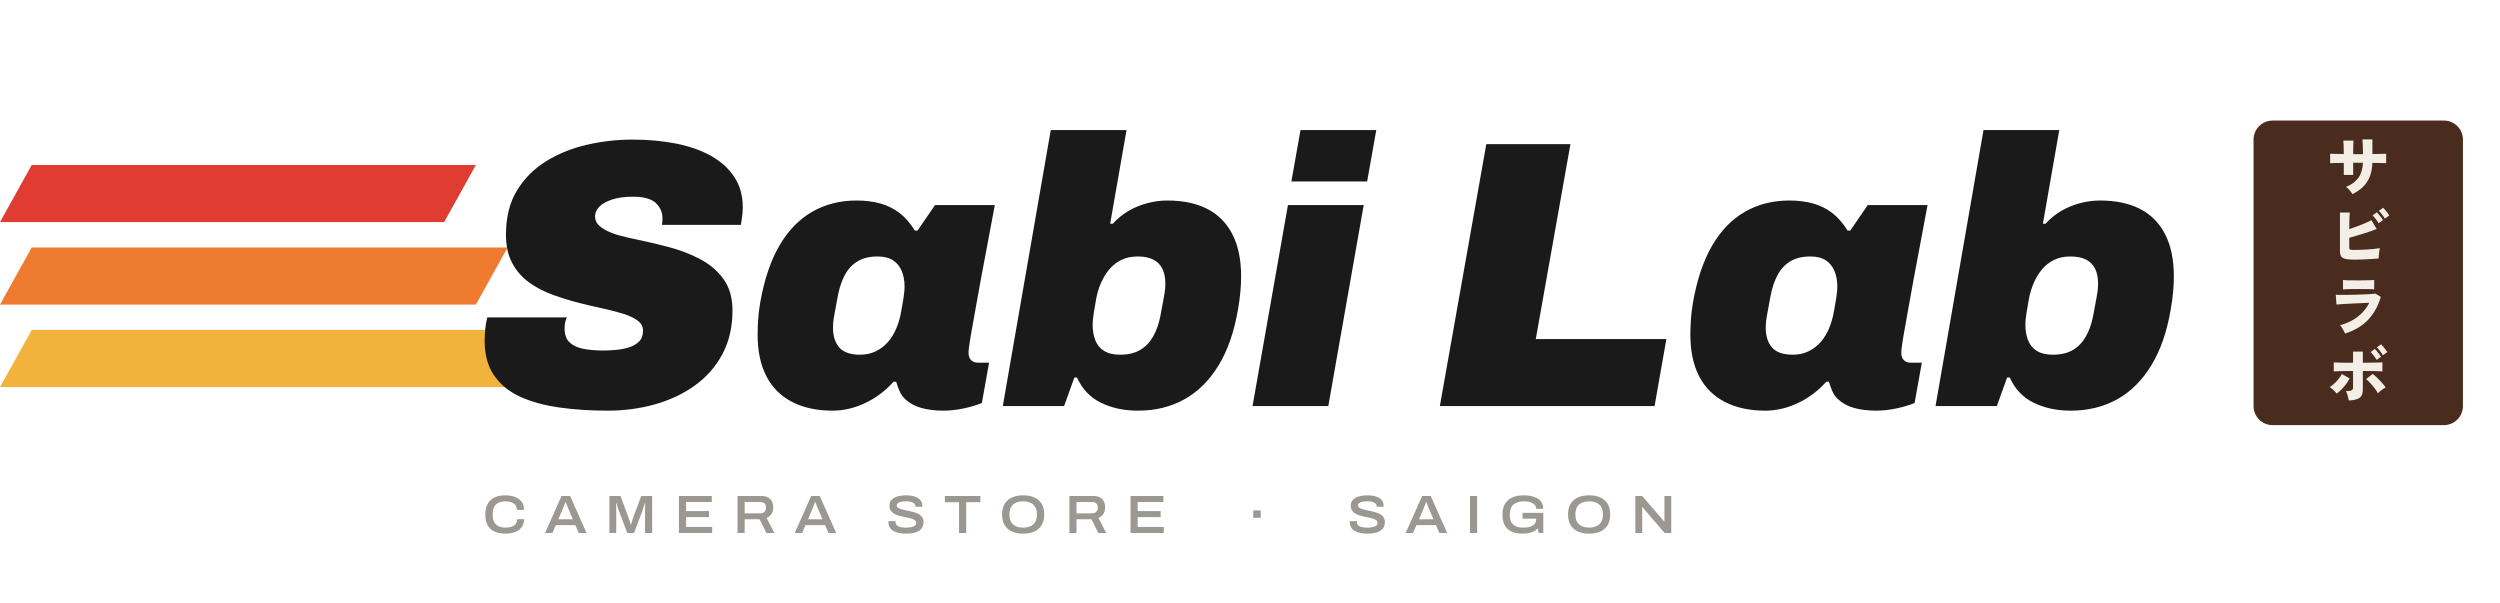
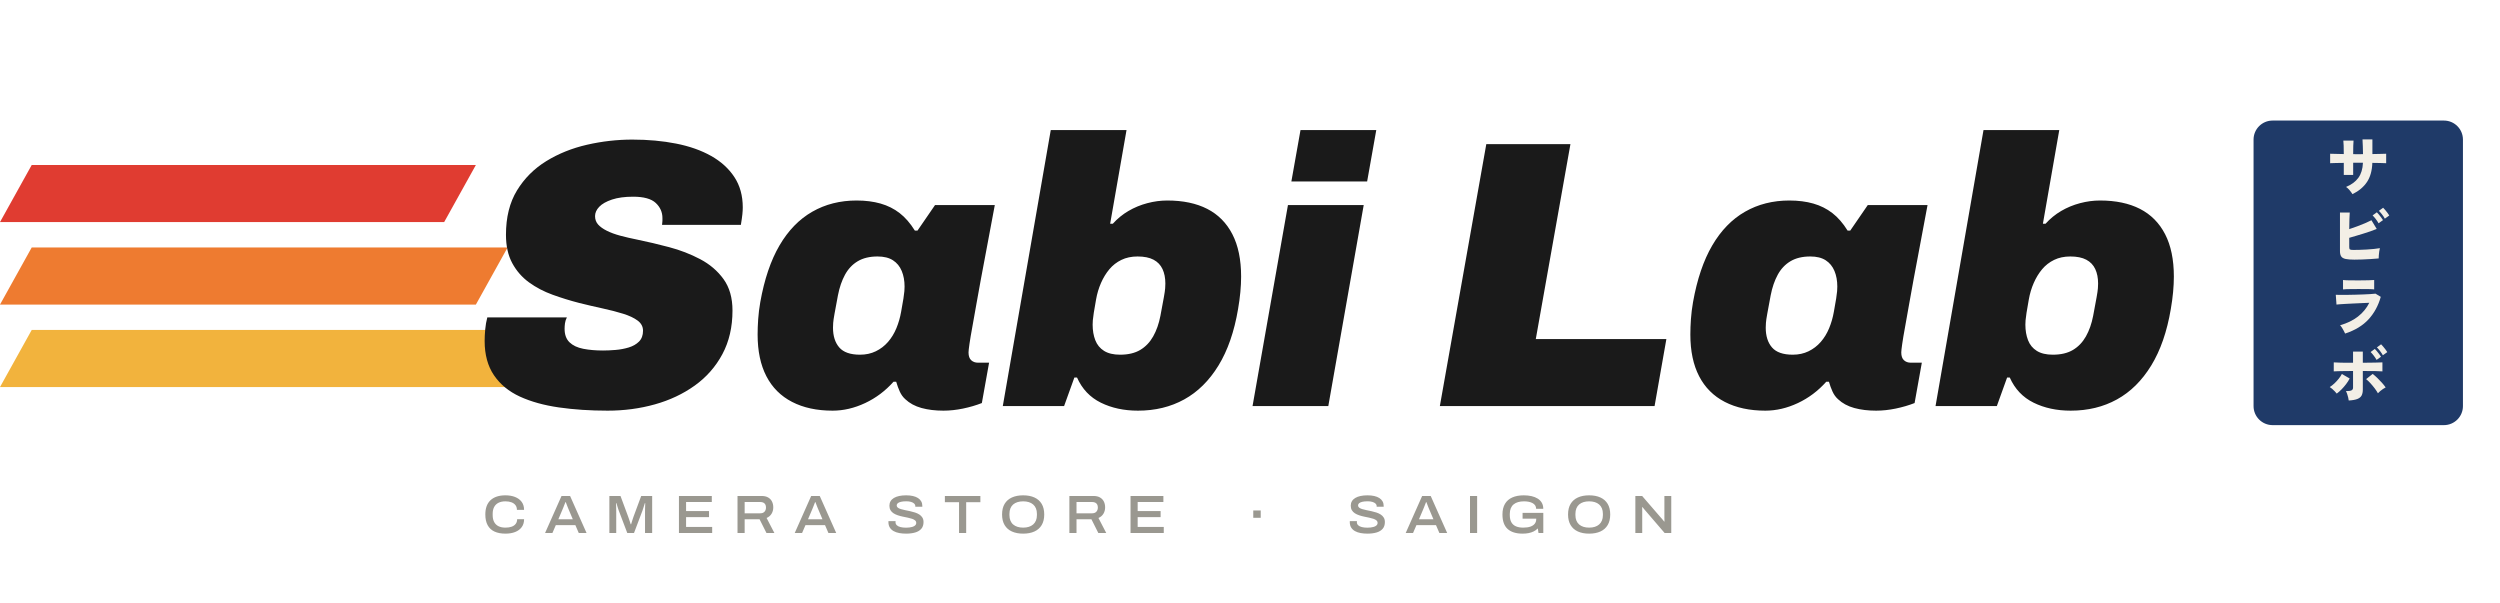
<svg xmlns="http://www.w3.org/2000/svg" viewBox="0 0 788 190">
  <polygon points="10,52 150,52 140,70 0,70" fill="#E03C31" />
  <polygon points="10,78 160,78 150,96 0,96" fill="#EE7B30" />
  <polygon points="10,104 170,104 160,122 0,122" fill="#F2B33D" />
  <path d="M191.52 129.44Q183.24 129.44 176.16 128.42Q169.08 127.4 163.86 125.0Q158.64 122.6 155.7 118.28Q152.76 113.96 152.76 107.48Q152.76 105.8 152.94 103.82Q153.12 101.84 153.6 100.04H178.68Q178.2 101.0 178.08 101.9Q177.96 102.8 177.96 103.64Q177.96 106.4 179.52 107.9Q181.08 109.4 183.84 109.94Q186.6 110.48 190.08 110.48Q191.88 110.48 194.04 110.3Q196.2 110.12 198.18 109.52Q200.16 108.92 201.42 107.66Q202.68 106.4 202.68 104.24Q202.68 102.32 201.0 101.06Q199.32 99.8 196.44 98.9Q193.56 98.0 189.96 97.22Q186.36 96.44 182.52 95.48Q178.32 94.4 174.18 92.9Q170.04 91.4 166.74 89.0Q163.44 86.6 161.46 82.94Q159.48 79.28 159.48 74.0Q159.48 65.72 162.96 60.02Q166.44 54.32 172.2 50.78Q177.96 47.24 185.04 45.62Q192.12 44.0 199.32 44.0Q206.76 44.0 213.12 45.26Q219.48 46.52 224.16 49.16Q228.84 51.8 231.48 55.82Q234.12 59.84 234.12 65.36Q234.12 66.32 234.0 67.52Q233.88 68.72 233.52 70.88H208.68Q208.8 70.04 208.8 69.62Q208.8 69.2 208.8 68.72Q208.8 65.96 206.7 63.98Q204.6 62.0 199.56 62.0Q195.6 62.0 192.9 62.9Q190.2 63.8 188.88 65.18Q187.56 66.56 187.56 68.12Q187.56 69.68 188.52 70.76Q189.48 71.84 191.28 72.74Q193.08 73.64 195.54 74.3Q198.0 74.96 201.0 75.56Q205.68 76.52 210.9 77.9Q216.12 79.28 220.68 81.68Q225.24 84.08 228.06 87.98Q230.88 91.88 230.88 97.88Q230.88 105.68 227.7 111.62Q224.52 117.56 219.0 121.52Q213.48 125.48 206.4 127.46Q199.32 129.44 191.52 129.44ZM262.44 129.44Q255.0 129.44 249.66 126.68Q244.32 123.92 241.56 118.58Q238.8 113.24 238.8 105.44Q238.8 103.16 238.98 100.58Q239.16 98.0 239.64 95.24Q241.56 84.44 245.7 77.36Q249.84 70.28 256.02 66.74Q262.2 63.2 270.0 63.2Q274.2 63.2 277.56 64.16Q280.92 65.12 283.56 67.16Q286.2 69.2 288.36 72.68H289.2L294.72 64.64H313.56L310.68 80.0Q309.96 83.84 309.18 87.98Q308.4 92.12 307.74 95.96Q307.08 99.8 306.48 103.04Q305.88 106.28 305.58 108.38Q305.28 110.48 305.28 111.08Q305.28 112.76 306.12 113.54Q306.96 114.32 308.28 114.32H311.76L309.48 127.04Q306.72 128.12 303.54 128.78Q300.36 129.44 297.36 129.44Q293.52 129.44 290.46 128.6Q287.4 127.76 285.36 125.84Q284.28 124.88 283.62 123.44Q282.96 122.0 282.48 120.32H281.64Q277.8 124.64 272.7 127.04Q267.6 129.44 262.44 129.44ZM271.08 111.8Q273.84 111.8 276.06 110.72Q278.28 109.64 279.9 107.78Q281.52 105.92 282.54 103.46Q283.56 101.0 284.04 98.24Q284.52 95.6 284.76 94.1Q285.0 92.6 285.06 91.76Q285.12 90.92 285.12 90.32Q285.12 87.56 284.22 85.4Q283.32 83.24 281.46 82.04Q279.6 80.84 276.6 80.84Q272.88 80.84 270.36 82.34Q267.84 83.84 266.34 86.6Q264.84 89.36 264.12 93.08Q263.4 96.92 263.04 98.9Q262.68 100.88 262.62 101.78Q262.56 102.68 262.56 103.28Q262.56 107.24 264.54 109.52Q266.52 111.8 271.08 111.8ZM358.68 129.44Q352.08 129.44 346.98 126.92Q341.88 124.4 339.48 119.0H338.64L335.4 128.0H316.08L331.2 41.0H355.08L349.92 70.52H350.76Q352.92 68.12 355.68 66.5Q358.44 64.88 361.62 64.04Q364.8 63.2 367.92 63.2Q375.36 63.2 380.52 65.84Q385.68 68.48 388.44 73.82Q391.2 79.16 391.2 87.2Q391.2 89.48 390.96 92.06Q390.72 94.64 390.24 97.4Q388.44 108.08 384.06 115.22Q379.68 122.36 373.26 125.9Q366.84 129.44 358.68 129.44ZM353.04 111.8Q356.88 111.8 359.4 110.3Q361.92 108.8 363.48 106.04Q365.04 103.28 365.76 99.56Q366.48 95.72 366.84 93.74Q367.2 91.76 367.26 90.86Q367.32 89.96 367.32 89.36Q367.32 86.72 366.42 84.8Q365.52 82.88 363.6 81.86Q361.68 80.84 358.56 80.84Q355.68 80.84 353.46 81.92Q351.24 83.0 349.68 84.86Q348.12 86.72 347.04 89.18Q345.96 91.64 345.48 94.4Q345.0 97.04 344.76 98.6Q344.52 100.16 344.46 100.94Q344.4 101.72 344.4 102.32Q344.4 105.08 345.24 107.24Q346.08 109.4 348.0 110.6Q349.92 111.8 353.04 111.8ZM407.04 57.2 409.92 41.0H433.8L430.92 57.2ZM394.8 128.0 405.96 64.64H429.84L418.68 128.0ZM453.84 128.0 468.48 45.44H495L484.08 106.88H525.24L521.52 128.0ZM556.44 129.44Q549 129.44 543.66 126.68Q538.32 123.92 535.56 118.58Q532.8 113.24 532.8 105.44Q532.8 103.16 532.98 100.58Q533.16 98.0 533.64 95.24Q535.56 84.44 539.7 77.36Q543.84 70.28 550.02 66.74Q556.2 63.2 564.0 63.2Q568.2 63.2 571.56 64.16Q574.92 65.12 577.56 67.16Q580.2 69.2 582.36 72.68H583.2L588.72 64.64H607.56L604.68 80.0Q603.96 83.84 603.18 87.98Q602.4 92.12 601.74 95.96Q601.08 99.8 600.48 103.04Q599.88 106.28 599.58 108.38Q599.28 110.48 599.28 111.08Q599.28 112.76 600.12 113.54Q600.96 114.32 602.28 114.32H605.76L603.48 127.04Q600.72 128.12 597.54 128.78Q594.36 129.44 591.36 129.44Q587.52 129.44 584.46 128.6Q581.4 127.76 579.36 125.84Q578.28 124.88 577.62 123.44Q576.96 122.0 576.48 120.32H575.64Q571.8 124.64 566.7 127.04Q561.6 129.44 556.44 129.44ZM565.08 111.8Q567.84 111.8 570.06 110.72Q572.28 109.64 573.9 107.78Q575.52 105.92 576.54 103.46Q577.56 101.0 578.04 98.24Q578.52 95.6 578.76 94.1Q579 92.6 579.06 91.76Q579.12 90.92 579.12 90.32Q579.12 87.56 578.22 85.4Q577.32 83.24 575.46 82.04Q573.6 80.84 570.6 80.84Q566.88 80.84 564.36 82.34Q561.84 83.84 560.34 86.6Q558.84 89.36 558.12 93.08Q557.4 96.92 557.04 98.9Q556.68 100.88 556.62 101.78Q556.56 102.68 556.56 103.28Q556.56 107.24 558.54 109.52Q560.52 111.8 565.08 111.8ZM652.68 129.44Q646.08 129.44 640.98 126.92Q635.88 124.4 633.48 119.0H632.64L629.4 128.0H610.08L625.2 41.0H649.08L643.92 70.52H644.76Q646.92 68.12 649.68 66.5Q652.44 64.88 655.62 64.04Q658.8 63.2 661.92 63.2Q669.36 63.2 674.52 65.84Q679.68 68.48 682.44 73.82Q685.2 79.16 685.2 87.2Q685.2 89.48 684.96 92.06Q684.72 94.64 684.24 97.4Q682.44 108.08 678.06 115.22Q673.68 122.36 667.26 125.9Q660.84 129.44 652.68 129.44ZM647.04 111.8Q650.88 111.8 653.4 110.3Q655.92 108.8 657.48 106.04Q659.04 103.28 659.76 99.56Q660.48 95.72 660.84 93.74Q661.2 91.76 661.26 90.86Q661.32 89.96 661.32 89.36Q661.32 86.72 660.42 84.8Q659.52 82.88 657.6 81.86Q655.68 80.84 652.56 80.84Q649.68 80.84 647.46 81.92Q645.24 83.0 643.68 84.86Q642.12 86.72 641.04 89.18Q639.96 91.64 639.48 94.4Q639.0 97.04 638.76 98.6Q638.52 100.16 638.46 100.94Q638.4 101.72 638.4 102.32Q638.4 105.08 639.24 107.24Q640.08 109.4 642.0 110.6Q643.92 111.8 647.04 111.8Z" fill="#1A1A1A" />
-   <rect x="710.32" y="38" width="66" height="96" rx="6" fill="#4A2C1F" />
+   <rect x="710.32" y="38" width="66" height="96" rx="6" fill="#1F3A68" />
  <path d="M8.2 1.2Q7.86 0.64 7.31 -0.02Q6.76 -0.68 6.18 -1.08Q8.74 -2.14 10.06 -3.96Q11.38 -5.78 11.5 -8.7H8.42V-4.86H5.46V-8.66Q4.08 -8.64 2.92 -8.62Q1.76 -8.6 1.16 -8.56V-11.54Q1.6 -11.52 2.8 -11.5Q4.0 -11.48 5.46 -11.44Q5.44 -13.12 5.42 -14.09Q5.4 -15.06 5.32 -15.68H8.54Q8.48 -15.08 8.45 -14.07Q8.42 -13.06 8.42 -11.42Q8.8 -11.4 9.17 -11.4Q9.54 -11.4 9.86 -11.4Q10.26 -11.4 10.67 -11.4Q11.08 -11.4 11.52 -11.42Q11.5 -12.62 11.46 -13.84Q11.42 -15.06 11.36 -16.06H14.48V-11.44Q15.82 -11.46 16.98 -11.49Q18.14 -11.52 18.82 -11.54V-8.56Q18.18 -8.6 17.0 -8.62Q15.82 -8.64 14.46 -8.66Q14.34 -4.98 12.77 -2.63Q11.2 -0.28 8.2 1.2Z" fill="#F3EFE6" transform="translate(733.3 60)" />
  <path d="M8.82 -0.16Q7.06 -0.16 6.06 -0.37Q5.06 -0.58 4.66 -1.16Q4.26 -1.74 4.26 -2.84V-15.0H7.34Q7.28 -14.42 7.24 -13.03Q7.2 -11.64 7.18 -9.78Q8.4 -10.18 9.69 -10.66Q10.98 -11.14 12.16 -11.64Q13.34 -12.14 14.18 -12.58L15.84 -9.84Q14.98 -9.48 13.89 -9.1Q12.8 -8.72 11.62 -8.36Q10.44 -8.0 9.3 -7.66Q8.16 -7.32 7.18 -7.04V-4.1Q7.18 -3.54 7.4 -3.38Q7.62 -3.22 8.48 -3.22Q9.34 -3.22 10.44 -3.25Q11.54 -3.28 12.71 -3.35Q13.88 -3.42 14.96 -3.53Q16.04 -3.64 16.84 -3.78Q16.72 -3.32 16.63 -2.7Q16.54 -2.08 16.5 -1.5Q16.46 -0.92 16.46 -0.54Q15.36 -0.44 14.0 -0.35Q12.64 -0.26 11.29 -0.21Q9.94 -0.16 8.82 -0.16ZM16.42 -11.62Q16.08 -12.26 15.54 -12.96Q15.0 -13.66 14.54 -14.1L15.88 -15.08Q16.14 -14.84 16.52 -14.38Q16.9 -13.92 17.26 -13.44Q17.62 -12.96 17.82 -12.62ZM18.4 -13.08Q18.06 -13.72 17.52 -14.41Q16.98 -15.1 16.52 -15.54L17.86 -16.52Q18.12 -16.28 18.5 -15.83Q18.88 -15.38 19.24 -14.9Q19.6 -14.42 19.8 -14.08Z" fill="#F3EFE6" transform="translate(733.3 82)" />
  <path d="M5.88 1.14Q5.72 0.78 5.47 0.3Q5.22 -0.18 4.92 -0.66Q4.62 -1.14 4.3 -1.48Q7.62 -2.42 9.93 -4.22Q12.24 -6.02 13.5 -8.56Q12.42 -8.52 11.14 -8.46Q9.86 -8.4 8.57 -8.34Q7.28 -8.28 6.15 -8.22Q5.02 -8.16 4.22 -8.1Q3.42 -8.04 3.16 -8.0L2.94 -11.08Q3.52 -11.06 4.47 -11.05Q5.42 -11.04 6.61 -11.06Q7.8 -11.08 9.08 -11.11Q10.36 -11.14 11.57 -11.19Q12.78 -11.24 13.8 -11.3Q14.82 -11.36 15.46 -11.44L17.12 -10.44Q15.96 -6.28 13.26 -3.34Q10.56 -0.4 5.88 1.14ZM5.22 -12.78V-15.74Q5.82 -15.66 7.08 -15.64Q8.34 -15.62 10.22 -15.62Q12.04 -15.62 13.29 -15.66Q14.54 -15.7 15.04 -15.74V-12.78Q14.52 -12.86 13.35 -12.88Q12.18 -12.9 10.22 -12.9Q9.18 -12.9 8.16 -12.89Q7.14 -12.88 6.35 -12.86Q5.56 -12.84 5.22 -12.78Z" fill="#F3EFE6" transform="translate(733.3 104)" />
  <path d="M7.02 0.24Q6.98 -0.16 6.85 -0.7Q6.72 -1.24 6.54 -1.78Q6.36 -2.32 6.14 -2.72Q7.44 -2.72 7.91 -2.97Q8.38 -3.22 8.38 -3.82V-9.06Q7.06 -9.06 5.83 -9.04Q4.6 -9.02 3.67 -9.0Q2.74 -8.98 2.3 -8.94V-11.78Q3.1 -11.7 4.64 -11.68Q6.18 -11.66 8.38 -11.66V-15.18H11.46V-11.66Q13.88 -11.66 15.42 -11.71Q16.96 -11.76 17.64 -11.78V-8.94Q16.9 -9.0 15.48 -9.03Q14.06 -9.06 11.46 -9.06V-3.18Q11.46 -2.08 11.09 -1.36Q10.72 -0.64 9.76 -0.25Q8.8 0.14 7.02 0.24ZM3.24 -1.94Q3.0 -2.26 2.61 -2.66Q2.22 -3.06 1.8 -3.43Q1.38 -3.8 1.04 -4.0Q1.8 -4.48 2.53 -5.17Q3.26 -5.86 3.87 -6.63Q4.48 -7.4 4.86 -8.12L7.32 -6.7Q6.86 -5.8 6.17 -4.9Q5.48 -4.0 4.72 -3.23Q3.96 -2.46 3.24 -1.94ZM16.22 -2.04Q15.86 -2.72 15.22 -3.57Q14.58 -4.42 13.85 -5.22Q13.12 -6.02 12.5 -6.5L14.56 -8.14Q15.26 -7.62 16.03 -6.87Q16.8 -6.12 17.51 -5.33Q18.22 -4.54 18.66 -3.88Q18.26 -3.7 17.8 -3.38Q17.34 -3.06 16.92 -2.71Q16.5 -2.36 16.22 -2.04ZM15.8 -12.56Q15.44 -13.2 14.91 -13.9Q14.38 -14.6 13.92 -15.04L15.24 -16.02Q15.5 -15.78 15.88 -15.32Q16.26 -14.86 16.63 -14.38Q17.0 -13.9 17.2 -13.56ZM17.78 -14.02Q17.42 -14.66 16.89 -15.36Q16.36 -16.06 15.9 -16.5L17.22 -17.48Q17.48 -17.24 17.86 -16.78Q18.24 -16.32 18.61 -15.84Q18.98 -15.36 19.18 -15.02Z" fill="#F3EFE6" transform="translate(733.3 126)" />
  <path d="M159.328 168.204Q157.273 168.204 155.854 167.543Q154.434 166.883 153.705 165.54Q152.976 164.197 152.976 162.162Q152.976 159.179 154.629 157.653Q156.282 156.127 159.319 156.127Q161.02 156.127 162.344 156.646Q163.668 157.166 164.426 158.182Q165.184 159.198 165.184 160.708H162.933Q162.933 159.819 162.475 159.223Q162.018 158.627 161.204 158.324Q160.39 158.022 159.31 158.022Q158.036 158.022 157.134 158.471Q156.232 158.92 155.761 159.796Q155.29 160.673 155.29 161.963V162.36Q155.29 163.667 155.762 164.545Q156.234 165.423 157.136 165.866Q158.039 166.309 159.324 166.309Q160.449 166.309 161.273 166.013Q162.097 165.717 162.55 165.121Q163.004 164.525 163.004 163.646H165.192Q165.192 165.143 164.44 166.159Q163.687 167.175 162.366 167.69Q161.045 168.204 159.328 168.204ZM171.807 168.0 176.991 156.331H179.691L184.882 168.0H182.426L181.36 165.529H175.188L174.122 168.0ZM175.995 163.664H180.544L179.218 160.533Q179.141 160.355 179.015 160.046Q178.889 159.736 178.757 159.389Q178.624 159.042 178.507 158.735Q178.389 158.428 178.33 158.272H178.217Q178.089 158.614 177.916 159.057Q177.744 159.501 177.585 159.903Q177.425 160.305 177.322 160.541ZM192.074 168.0V156.331H195.581L197.995 162.839Q198.105 163.14 198.251 163.579Q198.397 164.018 198.545 164.461Q198.692 164.904 198.798 165.252H198.923Q199.014 164.941 199.146 164.516Q199.278 164.091 199.423 163.645Q199.568 163.2 199.692 162.848L202.106 156.331H205.562V168.0H203.312V161.366Q203.312 160.846 203.325 160.282Q203.337 159.718 203.357 159.26Q203.377 158.801 203.384 158.609H203.25Q203.188 158.817 203.054 159.238Q202.92 159.66 202.778 160.119Q202.636 160.579 202.517 160.92L199.841 168.0H197.715L195.032 160.928Q194.906 160.587 194.771 160.167Q194.637 159.746 194.519 159.329Q194.4 158.912 194.307 158.609H194.173Q194.189 158.943 194.201 159.429Q194.213 159.914 194.225 160.422Q194.237 160.931 194.237 161.366V168.0ZM214.004 168.0V156.331H224.359V158.234H216.253V161.094H223.486V162.997H216.253V166.097H224.478V168.0ZM232.466 168.0V156.331H240.046Q241.296 156.331 242.109 156.797Q242.922 157.263 243.329 158.075Q243.735 158.886 243.735 159.931Q243.735 161.033 243.205 161.922Q242.676 162.81 241.631 163.268L244.086 168.0H241.59L239.417 163.673H234.715V168.0ZM234.715 161.793H239.646Q240.504 161.793 240.972 161.291Q241.44 160.788 241.44 159.952Q241.44 159.404 241.235 159.021Q241.03 158.638 240.631 158.436Q240.231 158.234 239.646 158.234H234.715ZM250.5 168.0 255.684 156.331H258.384L263.575 168.0H261.119L260.053 165.529H253.881L252.815 168.0ZM254.688 163.664H259.237L257.911 160.533Q257.834 160.355 257.708 160.046Q257.582 159.736 257.45 159.389Q257.317 159.042 257.2 158.735Q257.082 158.428 257.023 158.272H256.91Q256.782 158.614 256.609 159.057Q256.437 159.501 256.278 159.903Q256.118 160.305 256.015 160.541ZM285.596 168.204Q284.466 168.204 283.455 168.02Q282.445 167.836 281.675 167.408Q280.906 166.98 280.469 166.277Q280.032 165.573 280.032 164.533Q280.032 164.46 280.036 164.382Q280.04 164.305 280.049 164.259H282.293Q282.284 164.313 282.276 164.41Q282.267 164.507 282.267 164.605Q282.267 165.173 282.671 165.556Q283.075 165.94 283.827 166.132Q284.579 166.324 285.588 166.324Q286.112 166.324 286.589 166.268Q287.067 166.212 287.468 166.101Q287.87 165.989 288.17 165.813Q288.47 165.637 288.633 165.394Q288.797 165.15 288.797 164.838Q288.797 164.347 288.443 164.037Q288.088 163.728 287.486 163.523Q286.883 163.318 286.128 163.164Q285.372 163.01 284.569 162.844Q283.767 162.677 283.011 162.425Q282.255 162.174 281.653 161.796Q281.051 161.418 280.696 160.83Q280.342 160.242 280.342 159.398Q280.342 158.604 280.7 157.992Q281.057 157.38 281.744 156.965Q282.432 156.549 283.408 156.338Q284.384 156.127 285.622 156.127Q286.816 156.127 287.762 156.345Q288.707 156.563 289.367 156.991Q290.027 157.42 290.371 158.042Q290.716 158.664 290.716 159.473V159.714H288.504V159.501Q288.504 159.048 288.145 158.717Q287.786 158.386 287.153 158.196Q286.521 158.007 285.692 158.007Q284.664 158.007 283.987 158.166Q283.309 158.325 282.973 158.615Q282.638 158.905 282.638 159.297Q282.638 159.728 282.992 160.007Q283.347 160.286 283.95 160.469Q284.552 160.653 285.308 160.802Q286.064 160.951 286.866 161.126Q287.668 161.301 288.424 161.545Q289.179 161.79 289.782 162.178Q290.385 162.565 290.739 163.144Q291.094 163.723 291.094 164.553Q291.094 165.876 290.392 166.681Q289.69 167.487 288.45 167.845Q287.21 168.204 285.596 168.204ZM302.291 168.0V158.293H297.826V156.331H309.015V158.293H304.54V168.0ZM322.494 168.204Q320.442 168.204 318.948 167.525Q317.454 166.846 316.653 165.499Q315.853 164.152 315.853 162.165Q315.853 160.161 316.653 158.823Q317.454 157.485 318.948 156.806Q320.442 156.127 322.494 156.127Q324.565 156.127 326.053 156.806Q327.541 157.485 328.342 158.823Q329.143 160.161 329.143 162.165Q329.143 164.152 328.342 165.499Q327.541 166.846 326.053 167.525Q324.565 168.204 322.494 168.204ZM322.498 166.309Q323.484 166.309 324.279 166.06Q325.074 165.811 325.645 165.318Q326.216 164.826 326.526 164.083Q326.836 163.34 326.836 162.355V161.976Q326.836 160.985 326.526 160.241Q326.216 159.497 325.645 159.005Q325.074 158.513 324.279 158.267Q323.484 158.022 322.498 158.022Q321.512 158.022 320.717 158.267Q319.922 158.513 319.35 159.005Q318.779 159.497 318.477 160.241Q318.174 160.985 318.174 161.976V162.355Q318.174 163.34 318.477 164.083Q318.779 164.826 319.35 165.318Q319.922 165.811 320.717 166.06Q321.512 166.309 322.498 166.309ZM337.067 168.0V156.331H344.647Q345.897 156.331 346.71 156.797Q347.523 157.263 347.93 158.075Q348.336 158.886 348.336 159.931Q348.336 161.033 347.806 161.922Q347.277 162.81 346.232 163.268L348.687 168.0H346.191L344.018 163.673H339.316V168.0ZM339.316 161.793H344.247Q345.105 161.793 345.573 161.291Q346.041 160.788 346.041 159.952Q346.041 159.404 345.836 159.021Q345.631 158.638 345.232 158.436Q344.832 158.234 344.247 158.234H339.316ZM356.345 168.0V156.331H366.7V158.234H358.594V161.094H365.827V162.997H358.594V166.097H366.819V168.0ZM395.029 163.21V160.904H397.38V163.21ZM431.014 168.204Q429.884 168.204 428.873 168.02Q427.863 167.836 427.093 167.408Q426.324 166.98 425.887 166.277Q425.45 165.573 425.45 164.533Q425.45 164.46 425.454 164.382Q425.458 164.305 425.467 164.259H427.711Q427.702 164.313 427.694 164.41Q427.685 164.507 427.685 164.605Q427.685 165.173 428.089 165.556Q428.493 165.94 429.245 166.132Q429.997 166.324 431.006 166.324Q431.53 166.324 432.007 166.268Q432.485 166.212 432.886 166.101Q433.288 165.989 433.588 165.813Q433.888 165.637 434.051 165.394Q434.215 165.15 434.215 164.838Q434.215 164.347 433.861 164.037Q433.506 163.728 432.904 163.523Q432.301 163.318 431.546 163.164Q430.79 163.01 429.987 162.844Q429.185 162.677 428.429 162.425Q427.673 162.174 427.071 161.796Q426.469 161.418 426.114 160.83Q425.76 160.242 425.76 159.398Q425.76 158.604 426.118 157.992Q426.475 157.38 427.162 156.965Q427.85 156.549 428.826 156.338Q429.802 156.127 431.04 156.127Q432.234 156.127 433.18 156.345Q434.125 156.563 434.785 156.991Q435.445 157.42 435.789 158.042Q436.134 158.664 436.134 159.473V159.714H433.922V159.501Q433.922 159.048 433.563 158.717Q433.204 158.386 432.571 158.196Q431.939 158.007 431.11 158.007Q430.082 158.007 429.405 158.166Q428.727 158.325 428.391 158.615Q428.056 158.905 428.056 159.297Q428.056 159.728 428.41 160.007Q428.765 160.286 429.368 160.469Q429.97 160.653 430.726 160.802Q431.482 160.951 432.284 161.126Q433.086 161.301 433.842 161.545Q434.597 161.79 435.2 162.178Q435.803 162.565 436.157 163.144Q436.512 163.723 436.512 164.553Q436.512 165.876 435.81 166.681Q435.108 167.487 433.868 167.845Q432.628 168.204 431.014 168.204ZM443.076 168.0 448.26 156.331H450.96L456.151 168.0H453.695L452.629 165.529H446.457L445.391 168.0ZM447.264 163.664H451.813L450.487 160.533Q450.41 160.355 450.284 160.046Q450.158 159.736 450.026 159.389Q449.893 159.042 449.776 158.735Q449.658 158.428 449.599 158.272H449.486Q449.358 158.614 449.185 159.057Q449.013 159.501 448.854 159.903Q448.694 160.305 448.591 160.541ZM463.343 168.0V156.331H465.592V168.0ZM479.937 168.204Q476.821 168.204 475.198 166.727Q473.574 165.25 473.574 162.169Q473.574 160.151 474.37 158.808Q475.165 157.465 476.674 156.796Q478.182 156.127 480.296 156.127Q481.63 156.127 482.751 156.385Q483.872 156.643 484.702 157.169Q485.531 157.694 485.985 158.491Q486.439 159.288 486.439 160.375H484.189Q484.189 159.748 483.881 159.297Q483.573 158.846 483.038 158.564Q482.502 158.281 481.817 158.152Q481.132 158.022 480.371 158.022Q479.348 158.022 478.517 158.255Q477.687 158.488 477.099 158.976Q476.511 159.463 476.2 160.209Q475.889 160.956 475.889 161.974V162.355Q475.889 163.755 476.388 164.627Q476.887 165.499 477.835 165.904Q478.782 166.309 480.11 166.309Q481.466 166.309 482.377 165.994Q483.287 165.678 483.754 165.076Q484.22 164.473 484.22 163.626V163.479H479.918V161.651H486.448V168.0H484.935L484.714 166.556Q484.155 167.132 483.426 167.496Q482.696 167.861 481.822 168.032Q480.948 168.204 479.937 168.204ZM500.892 168.204Q498.84 168.204 497.346 167.525Q495.852 166.846 495.051 165.499Q494.251 164.152 494.251 162.165Q494.251 160.161 495.051 158.823Q495.852 157.485 497.346 156.806Q498.84 156.127 500.892 156.127Q502.963 156.127 504.451 156.806Q505.939 157.485 506.74 158.823Q507.541 160.161 507.541 162.165Q507.541 164.152 506.74 165.499Q505.939 166.846 504.451 167.525Q502.963 168.204 500.892 168.204ZM500.896 166.309Q501.882 166.309 502.677 166.06Q503.472 165.811 504.043 165.318Q504.614 164.826 504.924 164.083Q505.234 163.34 505.234 162.355V161.976Q505.234 160.985 504.924 160.241Q504.614 159.497 504.043 159.005Q503.472 158.513 502.677 158.267Q501.882 158.022 500.896 158.022Q499.91 158.022 499.115 158.267Q498.32 158.513 497.748 159.005Q497.177 159.497 496.875 160.241Q496.572 160.985 496.572 161.976V162.355Q496.572 163.34 496.875 164.083Q497.177 164.826 497.748 165.318Q498.32 165.811 499.115 166.06Q499.91 166.309 500.896 166.309ZM515.465 168.0V156.331H517.604L523.43 163.075Q523.579 163.217 523.784 163.463Q523.989 163.708 524.198 163.956Q524.407 164.204 524.538 164.387H524.646Q524.639 164.086 524.628 163.714Q524.617 163.343 524.617 163.058V156.331H526.782V168.0H524.69L518.837 161.187Q518.554 160.876 518.223 160.468Q517.893 160.06 517.708 159.839H517.608Q517.615 160.071 517.623 160.458Q517.63 160.845 517.63 161.298V168.0Z" fill="#9A9890" />
</svg>
